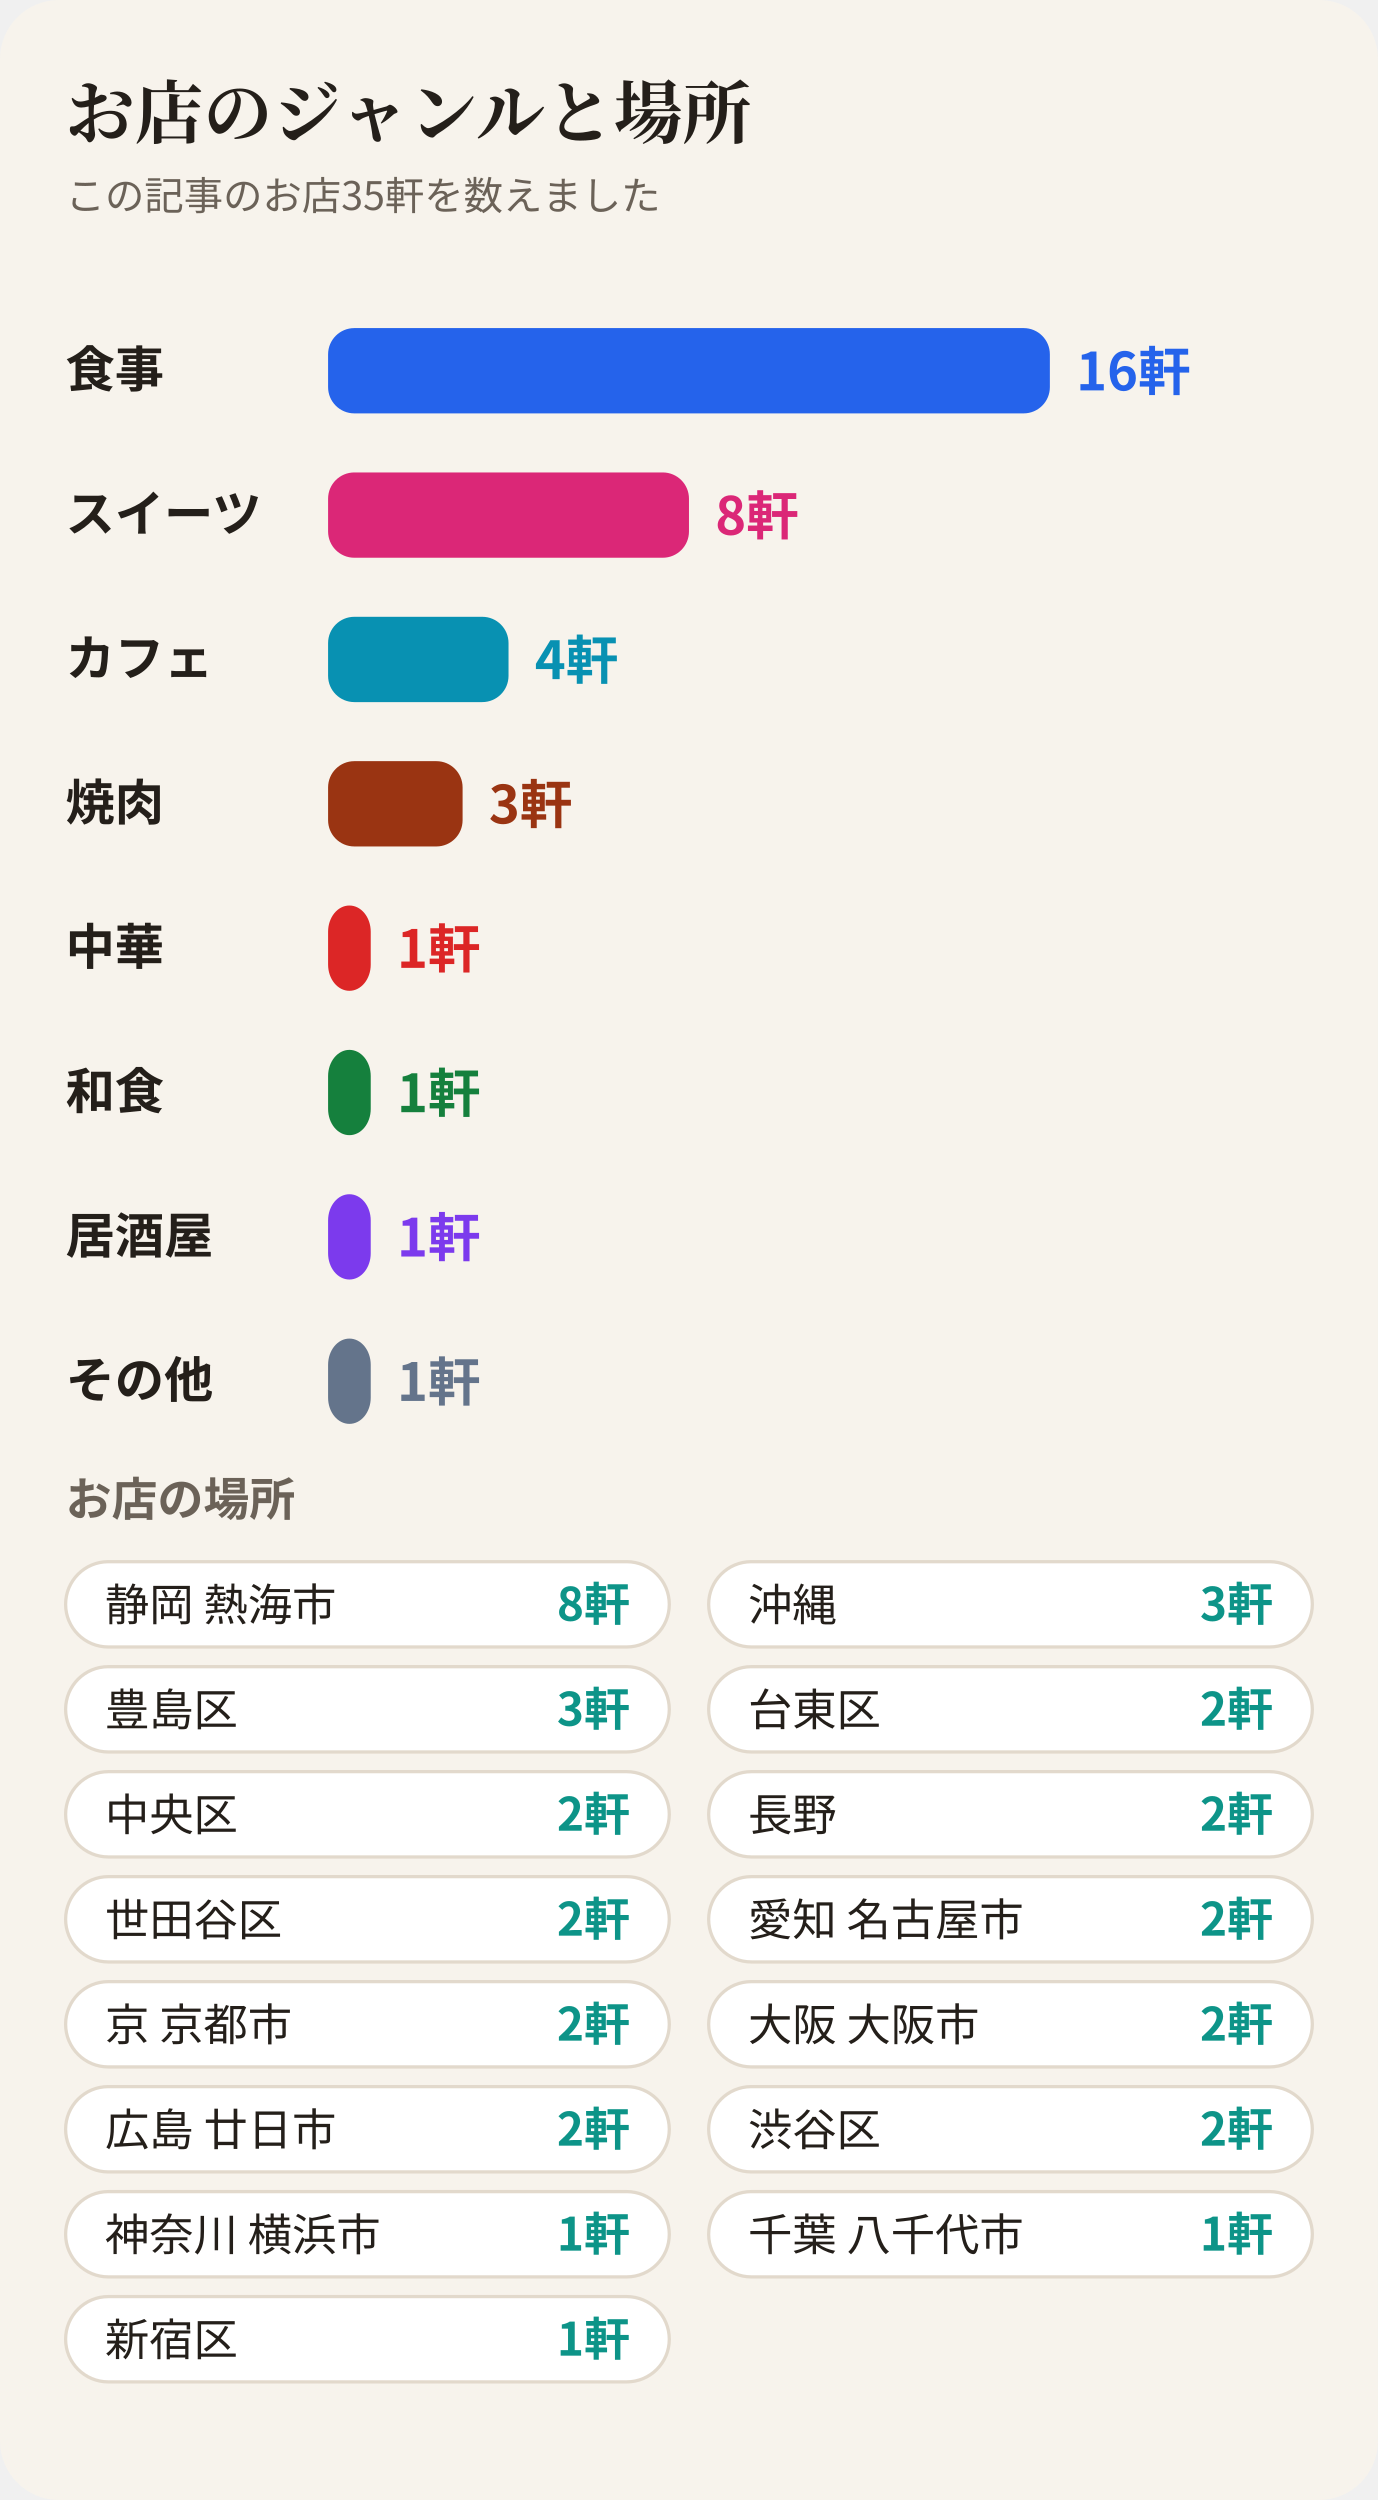
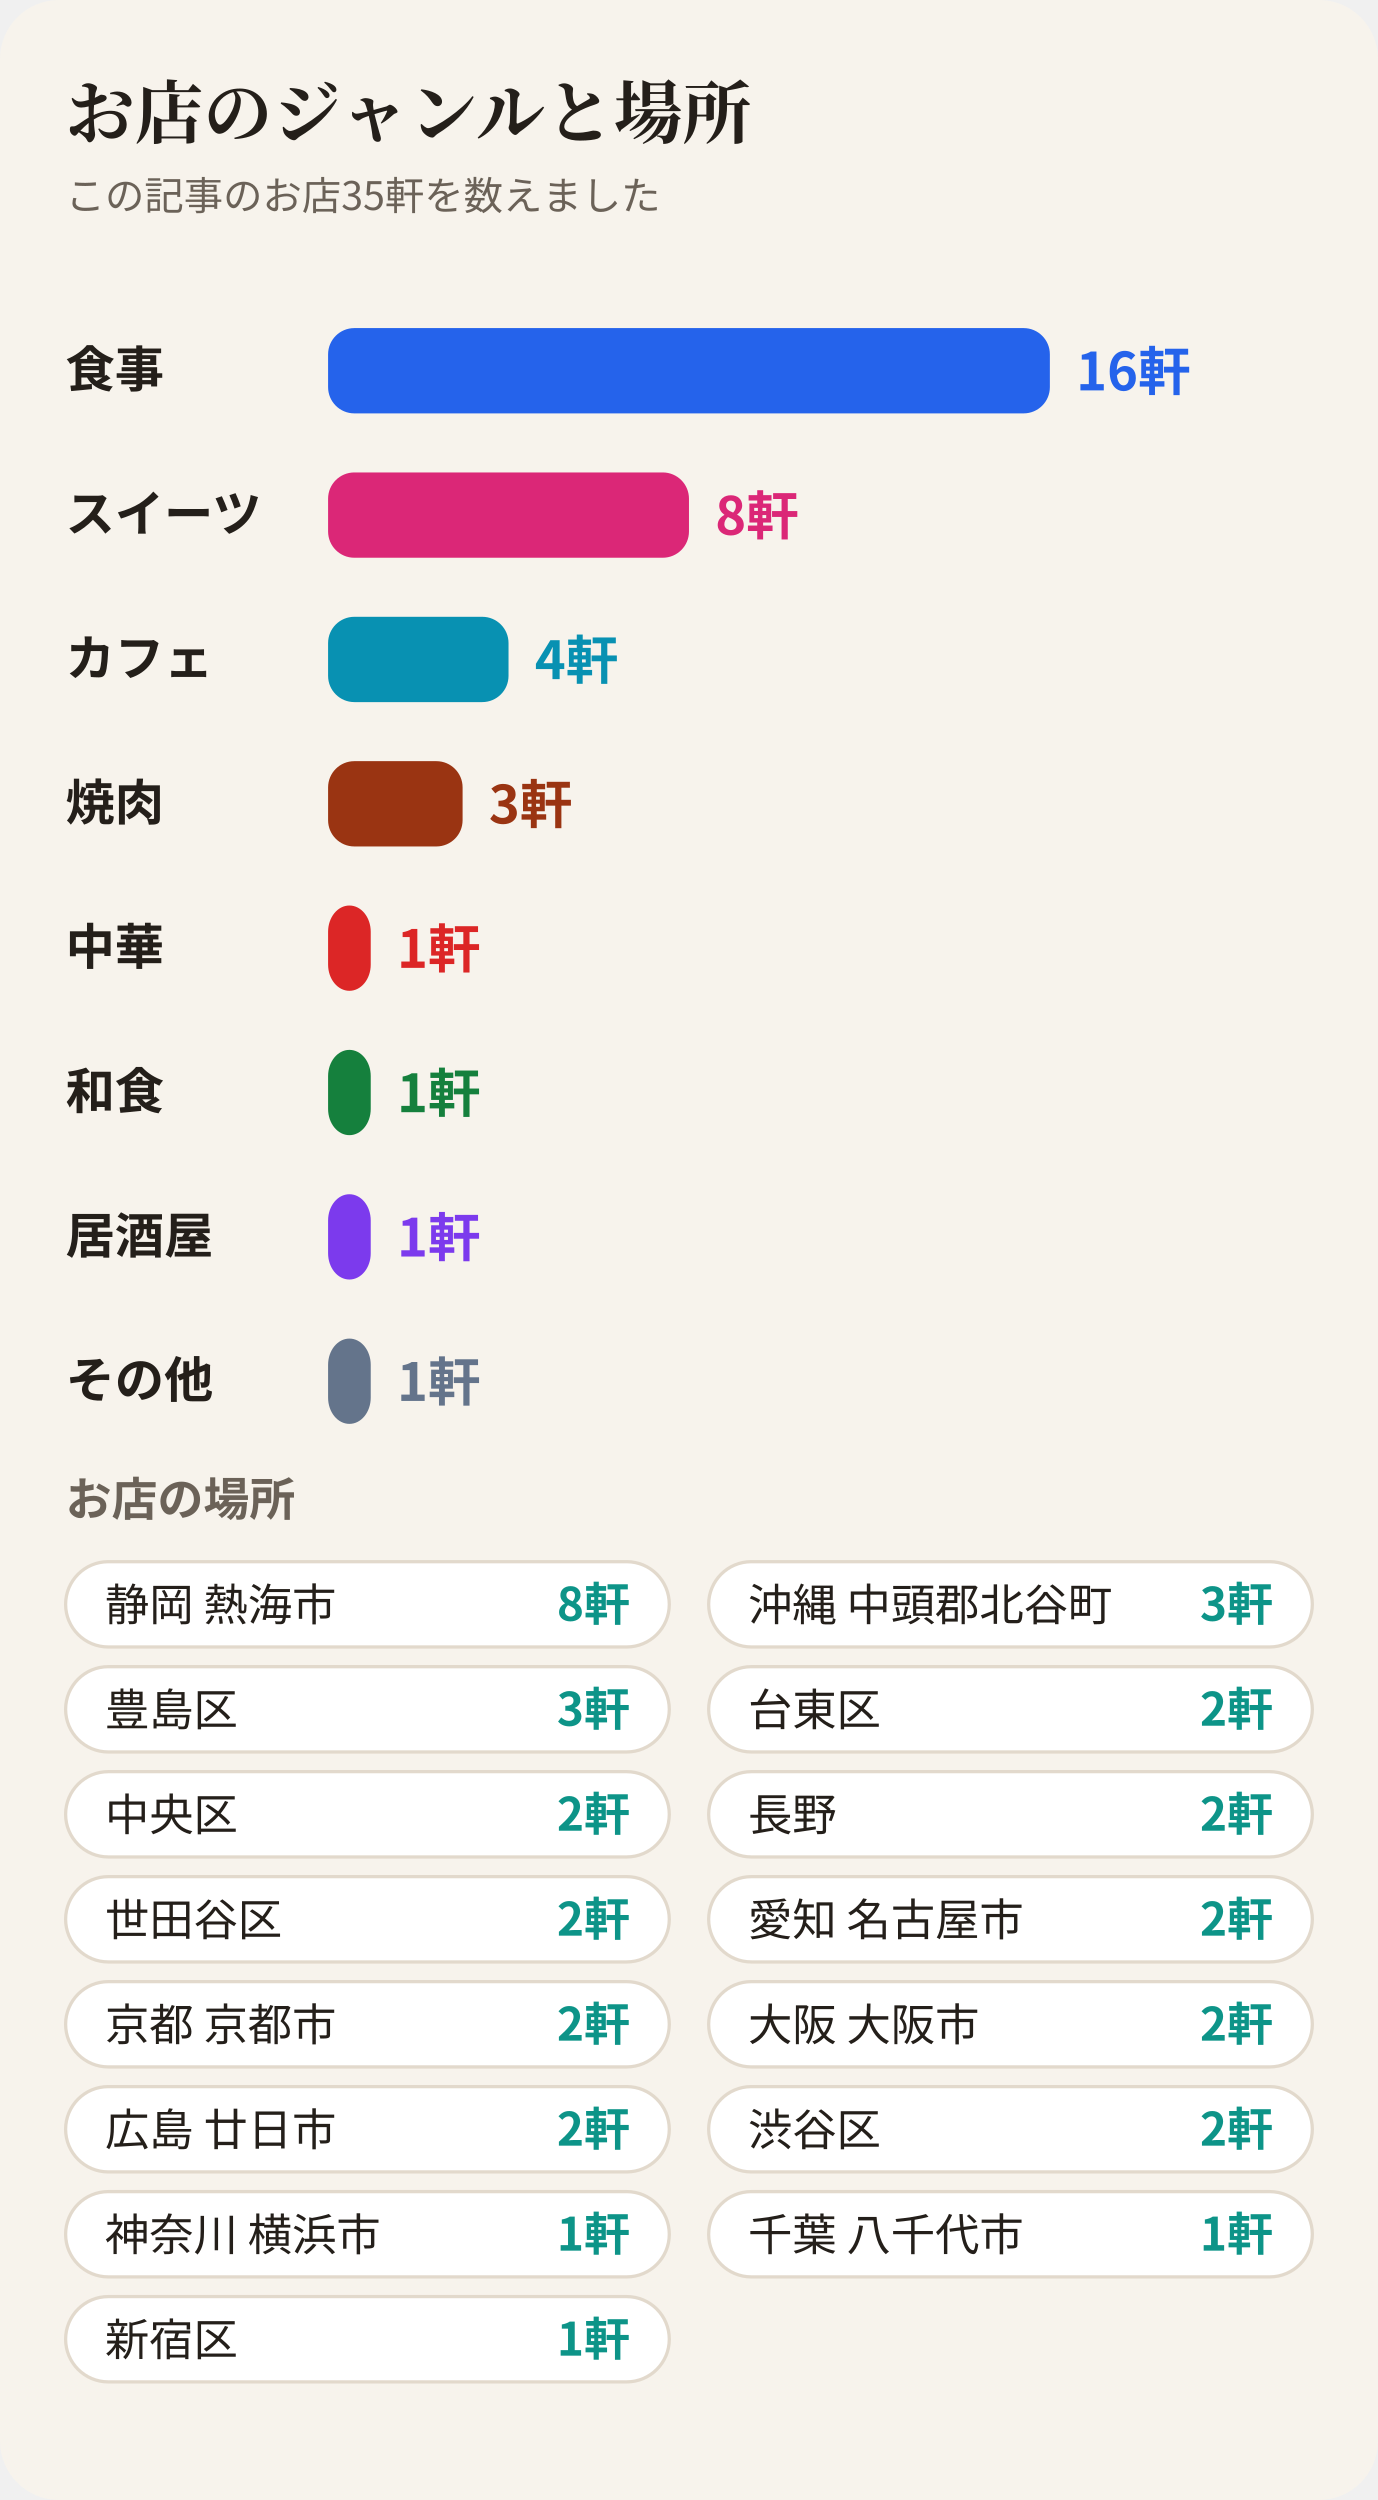
<svg xmlns="http://www.w3.org/2000/svg" viewBox="0 0 420 762" width="420" height="762" font-family="'Hiragino Sans','Noto Sans CJK JP','Noto Sans JP',sans-serif">
  <rect width="420" height="762" rx="18" fill="#F7F3EC" />
  <text x="20" y="42" font-size="21" font-weight="800" fill="#241F1A" font-family="'Hiragino Mincho ProN','Noto Serif CJK JP','Noto Serif JP',serif">お店のジャンルと場所</text>
  <text x="20" y="64" font-size="12" fill="#6B6258">この記事のお店35軒を数えました</text>
  <text x="20" y="118" font-size="15" font-weight="700" fill="#241F1A">食事</text>
  <rect x="100" y="100" width="220" height="26" rx="8" fill="#2563eb" />
  <text x="328" y="119" font-size="16" font-weight="800" fill="#2563eb">16軒</text>
  <text x="20" y="162" font-size="15" font-weight="700" fill="#241F1A">スイーツ</text>
  <rect x="100" y="144" width="110" height="26" rx="8" fill="#db2777" />
  <text x="218" y="163" font-size="16" font-weight="800" fill="#db2777">8軒</text>
  <text x="20" y="206" font-size="15" font-weight="700" fill="#241F1A">カフェ</text>
  <rect x="100" y="188" width="55" height="26" rx="8" fill="#0891b2" />
  <text x="163" y="207" font-size="16" font-weight="800" fill="#0891b2">4軒</text>
  <text x="20" y="250" font-size="15" font-weight="700" fill="#241F1A">焼肉</text>
  <rect x="100" y="232" width="41" height="26" rx="8" fill="#9a3412" />
  <text x="149" y="251" font-size="16" font-weight="800" fill="#9a3412">3軒</text>
  <text x="20" y="294" font-size="15" font-weight="700" fill="#241F1A">中華</text>
  <rect x="100" y="276" width="13" height="26" rx="8" fill="#dc2626" />
  <text x="121" y="295" font-size="16" font-weight="800" fill="#dc2626">1軒</text>
  <text x="20" y="338" font-size="15" font-weight="700" fill="#241F1A">和食</text>
  <rect x="100" y="320" width="13" height="26" rx="8" fill="#15803d" />
  <text x="121" y="339" font-size="16" font-weight="800" fill="#15803d">1軒</text>
  <text x="20" y="382" font-size="15" font-weight="700" fill="#241F1A">居酒屋</text>
  <rect x="100" y="364" width="13" height="26" rx="8" fill="#7c3aed" />
  <text x="121" y="383" font-size="16" font-weight="800" fill="#7c3aed">1軒</text>
  <text x="20" y="426" font-size="15" font-weight="700" fill="#241F1A">その他</text>
  <rect x="100" y="408" width="13" height="26" rx="8" fill="#64748b" />
  <text x="121" y="427" font-size="16" font-weight="800" fill="#64748b">1軒</text>
  <text x="20" y="462" font-size="14" font-weight="700" fill="#6B6258">お店の場所</text>
  <rect x="20" y="476" width="184" height="26" rx="13" fill="#fff" stroke="#E2D9CC" />
  <text x="32" y="494" font-size="13.5" fill="#241F1A">静岡 熱海市</text>
  <text x="192" y="494" font-size="14" font-weight="800" text-anchor="end" fill="#0d9488">8軒</text>
  <rect x="216" y="476" width="184" height="26" rx="13" fill="#fff" stroke="#E2D9CC" />
-   <text x="228" y="494" font-size="13.5" fill="#241F1A">沖縄</text>
+   <text x="228" y="494" font-size="13.5" fill="#241F1A">沖縄 中頭郡北谷町</text>
  <text x="388" y="494" font-size="14" font-weight="800" text-anchor="end" fill="#0d9488">3軒</text>
  <rect x="20" y="508" width="184" height="26" rx="13" fill="#fff" stroke="#E2D9CC" />
  <text x="32" y="526" font-size="13.5" fill="#241F1A">豊島区</text>
  <text x="192" y="526" font-size="14" font-weight="800" text-anchor="end" fill="#0d9488">3軒</text>
  <rect x="216" y="508" width="184" height="26" rx="13" fill="#fff" stroke="#E2D9CC" />
  <text x="228" y="526" font-size="13.5" fill="#241F1A">台東区</text>
  <text x="388" y="526" font-size="14" font-weight="800" text-anchor="end" fill="#0d9488">2軒</text>
  <rect x="20" y="540" width="184" height="26" rx="13" fill="#fff" stroke="#E2D9CC" />
  <text x="32" y="558" font-size="13.5" fill="#241F1A">中央区</text>
  <text x="192" y="558" font-size="14" font-weight="800" text-anchor="end" fill="#0d9488">2軒</text>
  <rect x="216" y="540" width="184" height="26" rx="13" fill="#fff" stroke="#E2D9CC" />
  <text x="228" y="558" font-size="13.5" fill="#241F1A">長野</text>
  <text x="388" y="558" font-size="14" font-weight="800" text-anchor="end" fill="#0d9488">2軒</text>
  <rect x="20" y="572" width="184" height="26" rx="13" fill="#fff" stroke="#E2D9CC" />
  <text x="32" y="590" font-size="13.5" fill="#241F1A">世田谷区</text>
  <text x="192" y="590" font-size="14" font-weight="800" text-anchor="end" fill="#0d9488">2軒</text>
  <rect x="216" y="572" width="184" height="26" rx="13" fill="#fff" stroke="#E2D9CC" />
  <text x="228" y="590" font-size="13.5" fill="#241F1A">愛知 名古屋市</text>
  <text x="388" y="590" font-size="14" font-weight="800" text-anchor="end" fill="#0d9488">2軒</text>
  <rect x="20" y="604" width="184" height="26" rx="13" fill="#fff" stroke="#E2D9CC" />
-   <text x="32" y="622" font-size="13.5" fill="#241F1A">京 京都市</text>
+   <text x="32" y="622" font-size="13.5" fill="#241F1A">京都 京都市</text>
  <text x="192" y="622" font-size="14" font-weight="800" text-anchor="end" fill="#0d9488">2軒</text>
  <rect x="216" y="604" width="184" height="26" rx="13" fill="#fff" stroke="#E2D9CC" />
  <text x="228" y="622" font-size="13.5" fill="#241F1A">大阪 大阪市</text>
  <text x="388" y="622" font-size="14" font-weight="800" text-anchor="end" fill="#0d9488">2軒</text>
  <rect x="20" y="636" width="184" height="26" rx="13" fill="#fff" stroke="#E2D9CC" />
  <text x="32" y="654" font-size="13.5" fill="#241F1A">広島 廿日市</text>
  <text x="192" y="654" font-size="14" font-weight="800" text-anchor="end" fill="#0d9488">2軒</text>
  <rect x="216" y="636" width="184" height="26" rx="13" fill="#fff" stroke="#E2D9CC" />
  <text x="228" y="654" font-size="13.5" fill="#241F1A">渋谷区</text>
  <text x="388" y="654" font-size="14" font-weight="800" text-anchor="end" fill="#0d9488">2軒</text>
  <rect x="20" y="668" width="184" height="26" rx="13" fill="#fff" stroke="#E2D9CC" />
  <text x="32" y="686" font-size="13.5" fill="#241F1A">神奈川 横浜市</text>
  <text x="192" y="686" font-size="14" font-weight="800" text-anchor="end" fill="#0d9488">1軒</text>
  <rect x="216" y="668" width="184" height="26" rx="13" fill="#fff" stroke="#E2D9CC" />
  <text x="228" y="686" font-size="13.5" fill="#241F1A">千葉 八千代市</text>
  <text x="388" y="686" font-size="14" font-weight="800" text-anchor="end" fill="#0d9488">1軒</text>
  <rect x="20" y="700" width="184" height="26" rx="13" fill="#fff" stroke="#E2D9CC" />
  <text x="32" y="718" font-size="13.5" fill="#241F1A">新宿区</text>
  <text x="192" y="718" font-size="14" font-weight="800" text-anchor="end" fill="#0d9488">1軒</text>
</svg>
